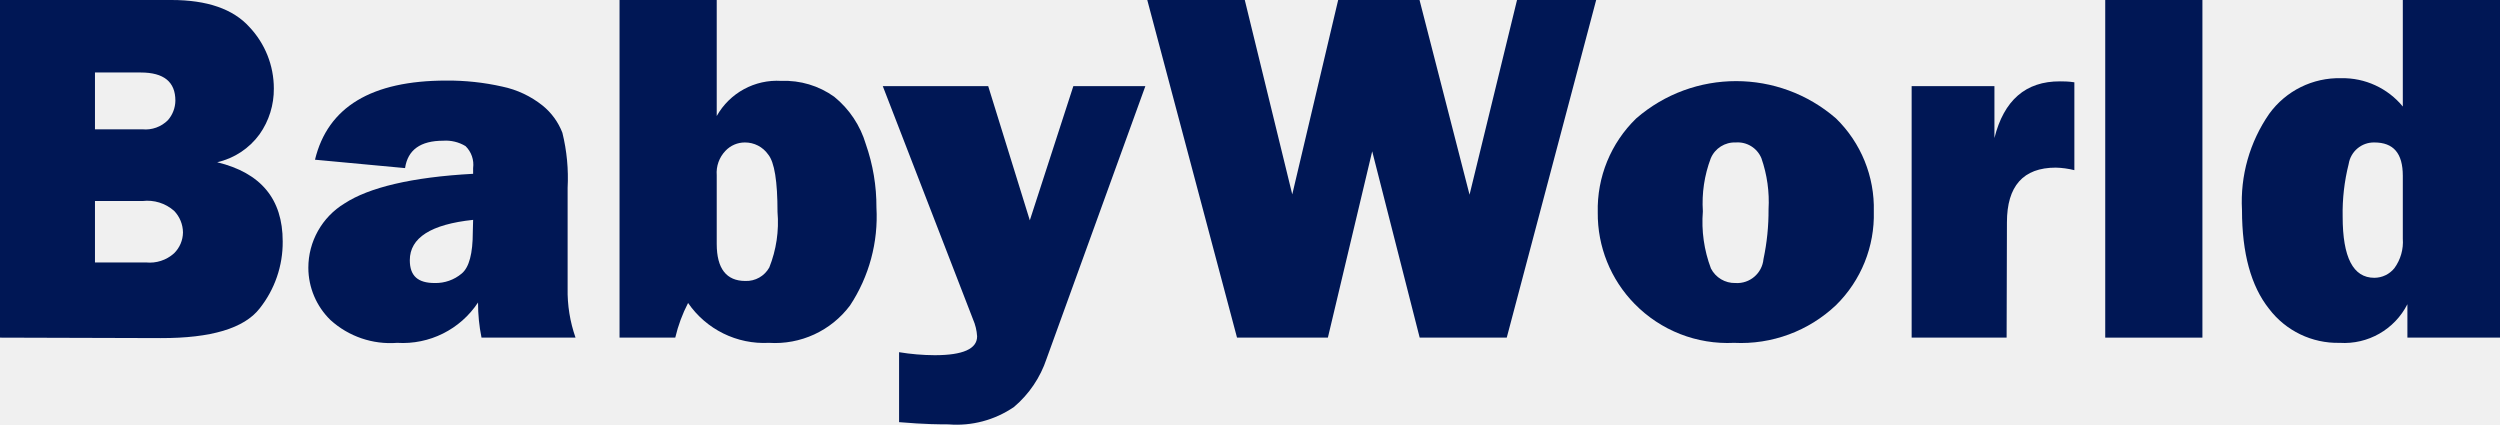
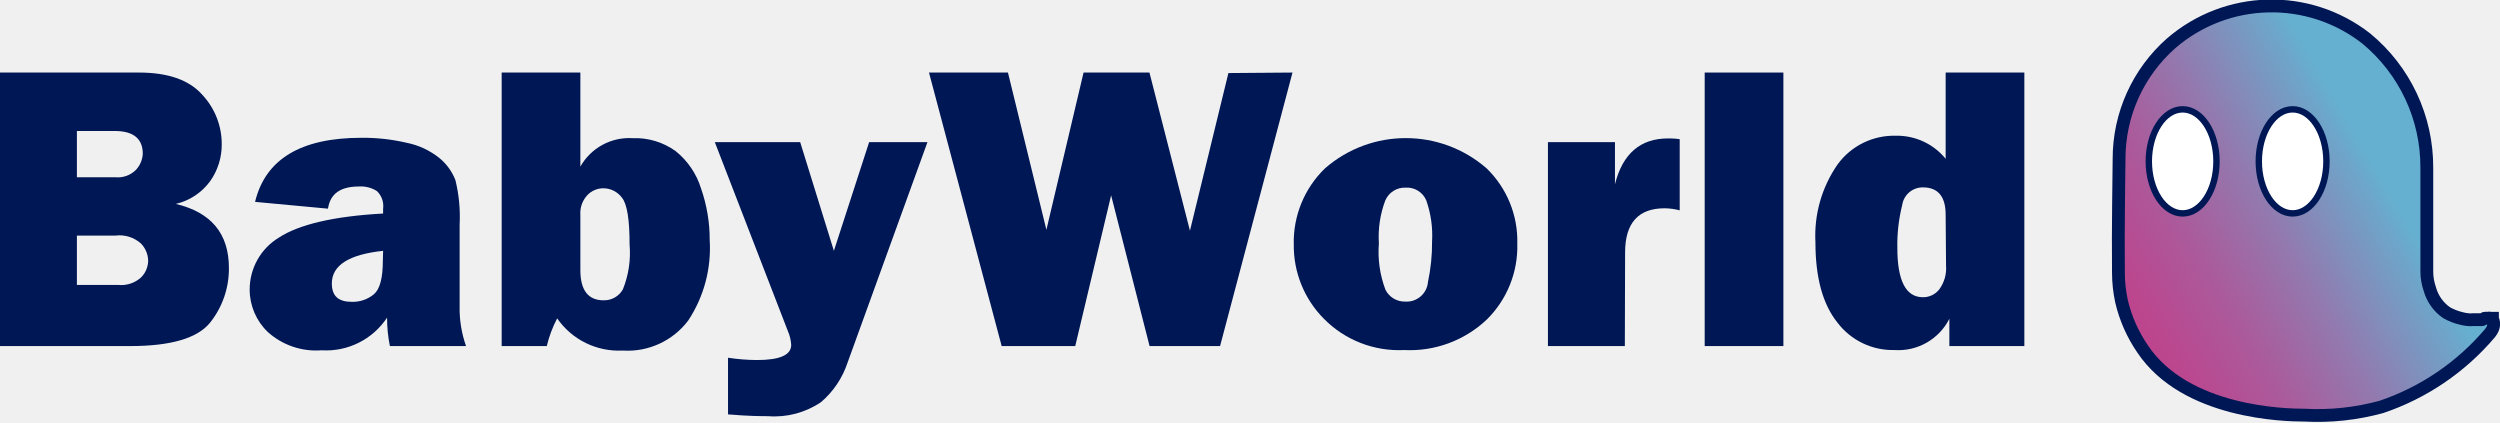
- <svg xmlns="http://www.w3.org/2000/svg" viewBox="0 0 157.94 26.81">
+ <svg xmlns="http://www.w3.org/2000/svg" viewBox="0 0 195.05 32.97">
  <defs>
-     <style>.cls-1{fill:#001755;}</style>
+     <style>.cls-1{fill:#001755;}.cls-2,.cls-3{stroke:#001755;stroke-miterlimit:10;}.cls-2{fill:url(#Degradado_sin_nombre_46);}.cls-3{fill:#fff;stroke-width:0.5px;}</style>
+     <linearGradient id="Degradado_sin_nombre_46" x1="164.05" y1="25.51" x2="188.36" y2="11.48" gradientUnits="userSpaceOnUse">
+       <stop offset="0" stop-color="#c1408b" />
+       <stop offset="0.13" stop-color="#bb478f" />
+       <stop offset="0.33" stop-color="#ab5a9b" />
+       <stop offset="0.56" stop-color="#927aaf" />
+       <stop offset="0.82" stop-color="#6ea5c9" />
+       <stop offset="0.88" stop-color="#65b0d0" />
+     </linearGradient>
  </defs>
  <g id="Capa_2" data-name="Capa 2">
-     <g id="Portada">
-       <path class="cls-1" d="M0,21.33V0H10.83q3.38,0,4.92,1.7A5.65,5.65,0,0,1,17.3,5.59a4.93,4.93,0,0,1-.9,2.89,4.57,4.57,0,0,1-2.68,1.77c2.76.67,4.14,2.32,4.14,5a6.71,6.71,0,0,1-1.46,4.24q-1.47,1.88-6.24,1.87ZM6,8.17h3a2,2,0,0,0,1.61-.58,1.91,1.91,0,0,0,.47-1.23c0-1.19-.73-1.78-2.19-1.78H6Zm0,8.41H9.22A2.3,2.3,0,0,0,11,16a1.88,1.88,0,0,0,.56-1.32A2,2,0,0,0,11,13.32a2.56,2.56,0,0,0-2-.62H6Z" />
-       <path class="cls-1" d="M36.36,21.33H30.42a11,11,0,0,1-.22-2.22,5.7,5.7,0,0,1-5.11,2.55,5.62,5.62,0,0,1-4.21-1.44,4.62,4.62,0,0,1-1.4-3.3,4.75,4.75,0,0,1,2.29-4.07c1.53-1,4.23-1.66,8.12-1.87v-.36a1.64,1.64,0,0,0-.48-1.39A2.41,2.41,0,0,0,28,8.89c-1.44,0-2.24.58-2.41,1.73l-5.69-.53q1.21-5,8.3-5a15.53,15.53,0,0,1,3.53.38,6.06,6.06,0,0,1,2.55,1.2,4.1,4.1,0,0,1,1.25,1.72,11.92,11.92,0,0,1,.33,3.48v6.34A8.9,8.9,0,0,0,36.36,21.33Zm-6.47-7.44c-2.66.28-4,1.13-4,2.55,0,1,.52,1.44,1.57,1.44a2.55,2.55,0,0,0,1.71-.6c.47-.39.7-1.27.7-2.62Z" />
-       <path class="cls-1" d="M42.66,21.33H39.14V0h6.14V7.33a4.37,4.37,0,0,1,4.08-2.22,5.38,5.38,0,0,1,3.34,1,6.08,6.08,0,0,1,2,3,11.94,11.94,0,0,1,.67,4A10.2,10.2,0,0,1,53.7,19.3a5.92,5.92,0,0,1-5.12,2.36,5.83,5.83,0,0,1-5.11-2.52A9.52,9.52,0,0,0,42.66,21.33Zm2.62-5.92c0,1.56.61,2.34,1.81,2.34a1.66,1.66,0,0,0,1.51-.85,7.69,7.69,0,0,0,.52-3.51c0-1.93-.19-3.14-.59-3.63A1.78,1.78,0,0,0,47.06,9a1.68,1.68,0,0,0-1.23.53,2,2,0,0,0-.55,1.54Z" />
-       <path class="cls-1" d="M72.36,5.44,66.12,22.66a6.8,6.8,0,0,1-2.06,3.05,6.4,6.4,0,0,1-4.14,1.1c-.45,0-1.49,0-3.12-.14V22.25a14.22,14.22,0,0,0,2.25.19c1.79,0,2.68-.4,2.68-1.19a3.15,3.15,0,0,0-.26-1.08L55.77,5.44h6.66l2.63,8.48,2.75-8.48Z" />
-       <path class="cls-1" d="M100.84,0,95.19,21.33h-5.5l-3-11.77L83.89,21.33H78.15L72.48,0h6.16l3,12.28L84.54,0h5.14l3.16,12.3,3-12.3Z" />
-       <path class="cls-1" d="M109.55,21.66a8.22,8.22,0,0,1-6.28-2.46,8.13,8.13,0,0,1-2.33-5.78,8,8,0,0,1,2.43-5.94,9.63,9.63,0,0,1,12.62,0,7.92,7.92,0,0,1,2.39,5.88A8,8,0,0,1,116,19.27,8.73,8.73,0,0,1,109.55,21.66Zm.09-3.78a1.67,1.67,0,0,0,1.77-1.51,14.76,14.76,0,0,0,.32-3.15,8.36,8.36,0,0,0-.45-3.22,1.62,1.62,0,0,0-1.62-1,1.64,1.64,0,0,0-1.58,1,8,8,0,0,0-.5,3.35,8.31,8.31,0,0,0,.51,3.61A1.69,1.69,0,0,0,109.64,17.88Z" />
-       <path class="cls-1" d="M126.77,21.33h-6V5.44H126V8.72q.9-3.59,4.14-3.58c.22,0,.53,0,.91.06v5.55a5.42,5.42,0,0,0-1.17-.16c-2.06,0-3.09,1.16-3.09,3.46Z" />
-       <path class="cls-1" d="M139.14,0V21.33H133V0Z" />
-       <path class="cls-1" d="M157.94,21.33h-5.85V19.22a4.48,4.48,0,0,1-4.28,2.44,5.44,5.44,0,0,1-4.46-2.15q-1.71-2.15-1.71-6.24a9.74,9.74,0,0,1,1.72-6.08,5.44,5.44,0,0,1,4.55-2.25,4.91,4.91,0,0,1,3.89,1.79V0h6.14ZM151.8,11.11C151.8,9.68,151.21,9,150,9a1.61,1.61,0,0,0-1.62,1.36,12.61,12.61,0,0,0-.38,3.33c0,2.57.66,3.86,2,3.86a1.63,1.63,0,0,0,1.27-.61,2.81,2.81,0,0,0,.53-1.86Z" />
+     <g id="Fantasma">
+       <path class="cls-1" d="M0,27V5.66H10.83c2.25,0,3.89.56,4.92,1.7a5.62,5.62,0,0,1,1.55,3.89,4.92,4.92,0,0,1-.9,2.88,4.63,4.63,0,0,1-2.68,1.78c2.76.66,4.14,2.32,4.14,5a6.74,6.74,0,0,1-1.46,4.25Q14.93,27,10.16,27ZM6,13.83h3a2,2,0,0,0,1.61-.58A2,2,0,0,0,11.14,12c0-1.18-.73-1.78-2.19-1.78H6Zm0,8.4H9.22A2.3,2.3,0,0,0,11,21.65a1.88,1.88,0,0,0,.56-1.32A2,2,0,0,0,11,19a2.52,2.52,0,0,0-2-.62H6Z" />
+       <path class="cls-1" d="M36.36,27H30.42a10.84,10.84,0,0,1-.22-2.22,5.7,5.7,0,0,1-5.11,2.55,5.62,5.62,0,0,1-4.21-1.44,4.58,4.58,0,0,1-1.4-3.29,4.73,4.73,0,0,1,2.29-4.07c1.53-1,4.23-1.66,8.12-1.87v-.36a1.62,1.62,0,0,0-.48-1.39A2.34,2.34,0,0,0,28,14.55c-1.44,0-2.24.57-2.41,1.73l-5.69-.53q1.21-5,8.3-5a15,15,0,0,1,3.53.39,5.93,5.93,0,0,1,2.55,1.19,4.16,4.16,0,0,1,1.25,1.72,12,12,0,0,1,.33,3.49v6.34A8.8,8.8,0,0,0,36.36,27Zm-6.47-7.43c-2.66.28-4,1.13-4,2.54,0,1,.52,1.44,1.57,1.44a2.59,2.59,0,0,0,1.71-.59c.47-.4.7-1.27.7-2.63Z" />
+       <path class="cls-1" d="M42.66,27H39.14V5.66h6.14V13a4.37,4.37,0,0,1,4.08-2.22,5.38,5.38,0,0,1,3.34,1,6,6,0,0,1,2,2.94,12,12,0,0,1,.67,4A10.23,10.23,0,0,1,53.7,25a5.92,5.92,0,0,1-5.12,2.35,5.85,5.85,0,0,1-5.11-2.51A9.26,9.26,0,0,0,42.66,27Zm2.62-5.92c0,1.56.61,2.35,1.81,2.35a1.67,1.67,0,0,0,1.51-.86,7.61,7.61,0,0,0,.52-3.5c0-1.93-.19-3.14-.59-3.64a1.81,1.81,0,0,0-1.47-.74,1.72,1.72,0,0,0-1.23.53,2.05,2.05,0,0,0-.55,1.55Z" />
+       <path class="cls-1" d="M72.36,11.09,66.12,28.31a6.89,6.89,0,0,1-2.06,3.06,6.46,6.46,0,0,1-4.14,1.1c-.45,0-1.49,0-3.12-.14V27.91a15.42,15.42,0,0,0,2.25.18c1.79,0,2.68-.39,2.68-1.18a3.15,3.15,0,0,0-.26-1.08l-5.7-14.74h6.66l2.63,8.48,2.75-8.48Z" />
+       <path class="cls-1" d="M100.84,5.66,95.19,27h-5.5l-3-11.76L83.89,27H78.15L72.48,5.66h6.16l3,12.27L84.54,5.66h5.14L92.84,18l3-12.3Z" />
+       <path class="cls-1" d="M109.55,27.31a8.22,8.22,0,0,1-6.28-2.46,8.09,8.09,0,0,1-2.33-5.77,8,8,0,0,1,2.43-5.94,9.6,9.6,0,0,1,12.62,0A7.89,7.89,0,0,1,118.38,19,8,8,0,0,1,116,24.93,8.73,8.73,0,0,1,109.55,27.31Zm.09-3.78A1.67,1.67,0,0,0,111.41,22a14.63,14.63,0,0,0,.32-3.15,8.27,8.27,0,0,0-.45-3.21,1.63,1.63,0,0,0-1.62-1,1.65,1.65,0,0,0-1.58,1,8,8,0,0,0-.5,3.34,8.37,8.37,0,0,0,.51,3.62A1.68,1.68,0,0,0,109.64,23.53Z" />
+       <path class="cls-1" d="M126.77,27h-6V11.09H126v3.28q.9-3.57,4.14-3.57c.22,0,.53,0,.91.06v5.55a4.86,4.86,0,0,0-1.17-.16q-3.09,0-3.09,3.45Z" />
+       <path class="cls-1" d="M139.14,5.66V27H133V5.66Z" />
+       <path class="cls-1" d="M157.94,27h-5.85V24.87a4.46,4.46,0,0,1-4.28,2.44,5.42,5.42,0,0,1-4.46-2.15q-1.71-2.14-1.71-6.24a9.76,9.76,0,0,1,1.72-6.08,5.44,5.44,0,0,1,4.55-2.25,4.89,4.89,0,0,1,3.89,1.8V5.66h6.14ZM151.8,16.76c0-1.42-.59-2.14-1.77-2.14A1.61,1.61,0,0,0,148.41,16a12.72,12.72,0,0,0-.38,3.33c0,2.57.66,3.86,2,3.86a1.6,1.6,0,0,0,1.27-.61,2.77,2.77,0,0,0,.53-1.86Z" />
+       <path class="cls-2" d="M194.46,24.88l0-.05-.06,0-.06,0a.5.5,0,0,0-.28,0,.57.57,0,0,0-.2,0h0l0,0h0l-.21.11a.81.81,0,0,1-.21,0l-.22,0h-.25a2.07,2.07,0,0,1-.42,0,3,3,0,0,1-.5-.09,4.34,4.34,0,0,1-1.18-.46,3.33,3.33,0,0,1-1.3-1.85,4.16,4.16,0,0,1-.23-1.37c0-4.07,0-6.11,0-8.07A13,13,0,0,0,184.61,3a12,12,0,0,0-15.22.38,12,12,0,0,0-4.06,9c0,1.15-.09,5.29-.05,8.9a10.54,10.54,0,0,0,.24,2.22,11,11,0,0,0,1.65,3.73c3.35,5,11.12,5.16,12.62,5.16a18.91,18.91,0,0,0,6-.64A19.14,19.14,0,0,0,194.26,26l.08-.11a.61.61,0,0,0,.07-.1.36.36,0,0,0,.06-.11.88.88,0,0,0,.06-.18A.86.86,0,0,0,194.46,24.88Z" />
+       <ellipse class="cls-3" cx="178.87" cy="12.59" rx="2.64" ry="4.06" />
+       <ellipse class="cls-3" cx="170.29" cy="12.59" rx="2.64" ry="4.06" />
    </g>
  </g>
</svg>
